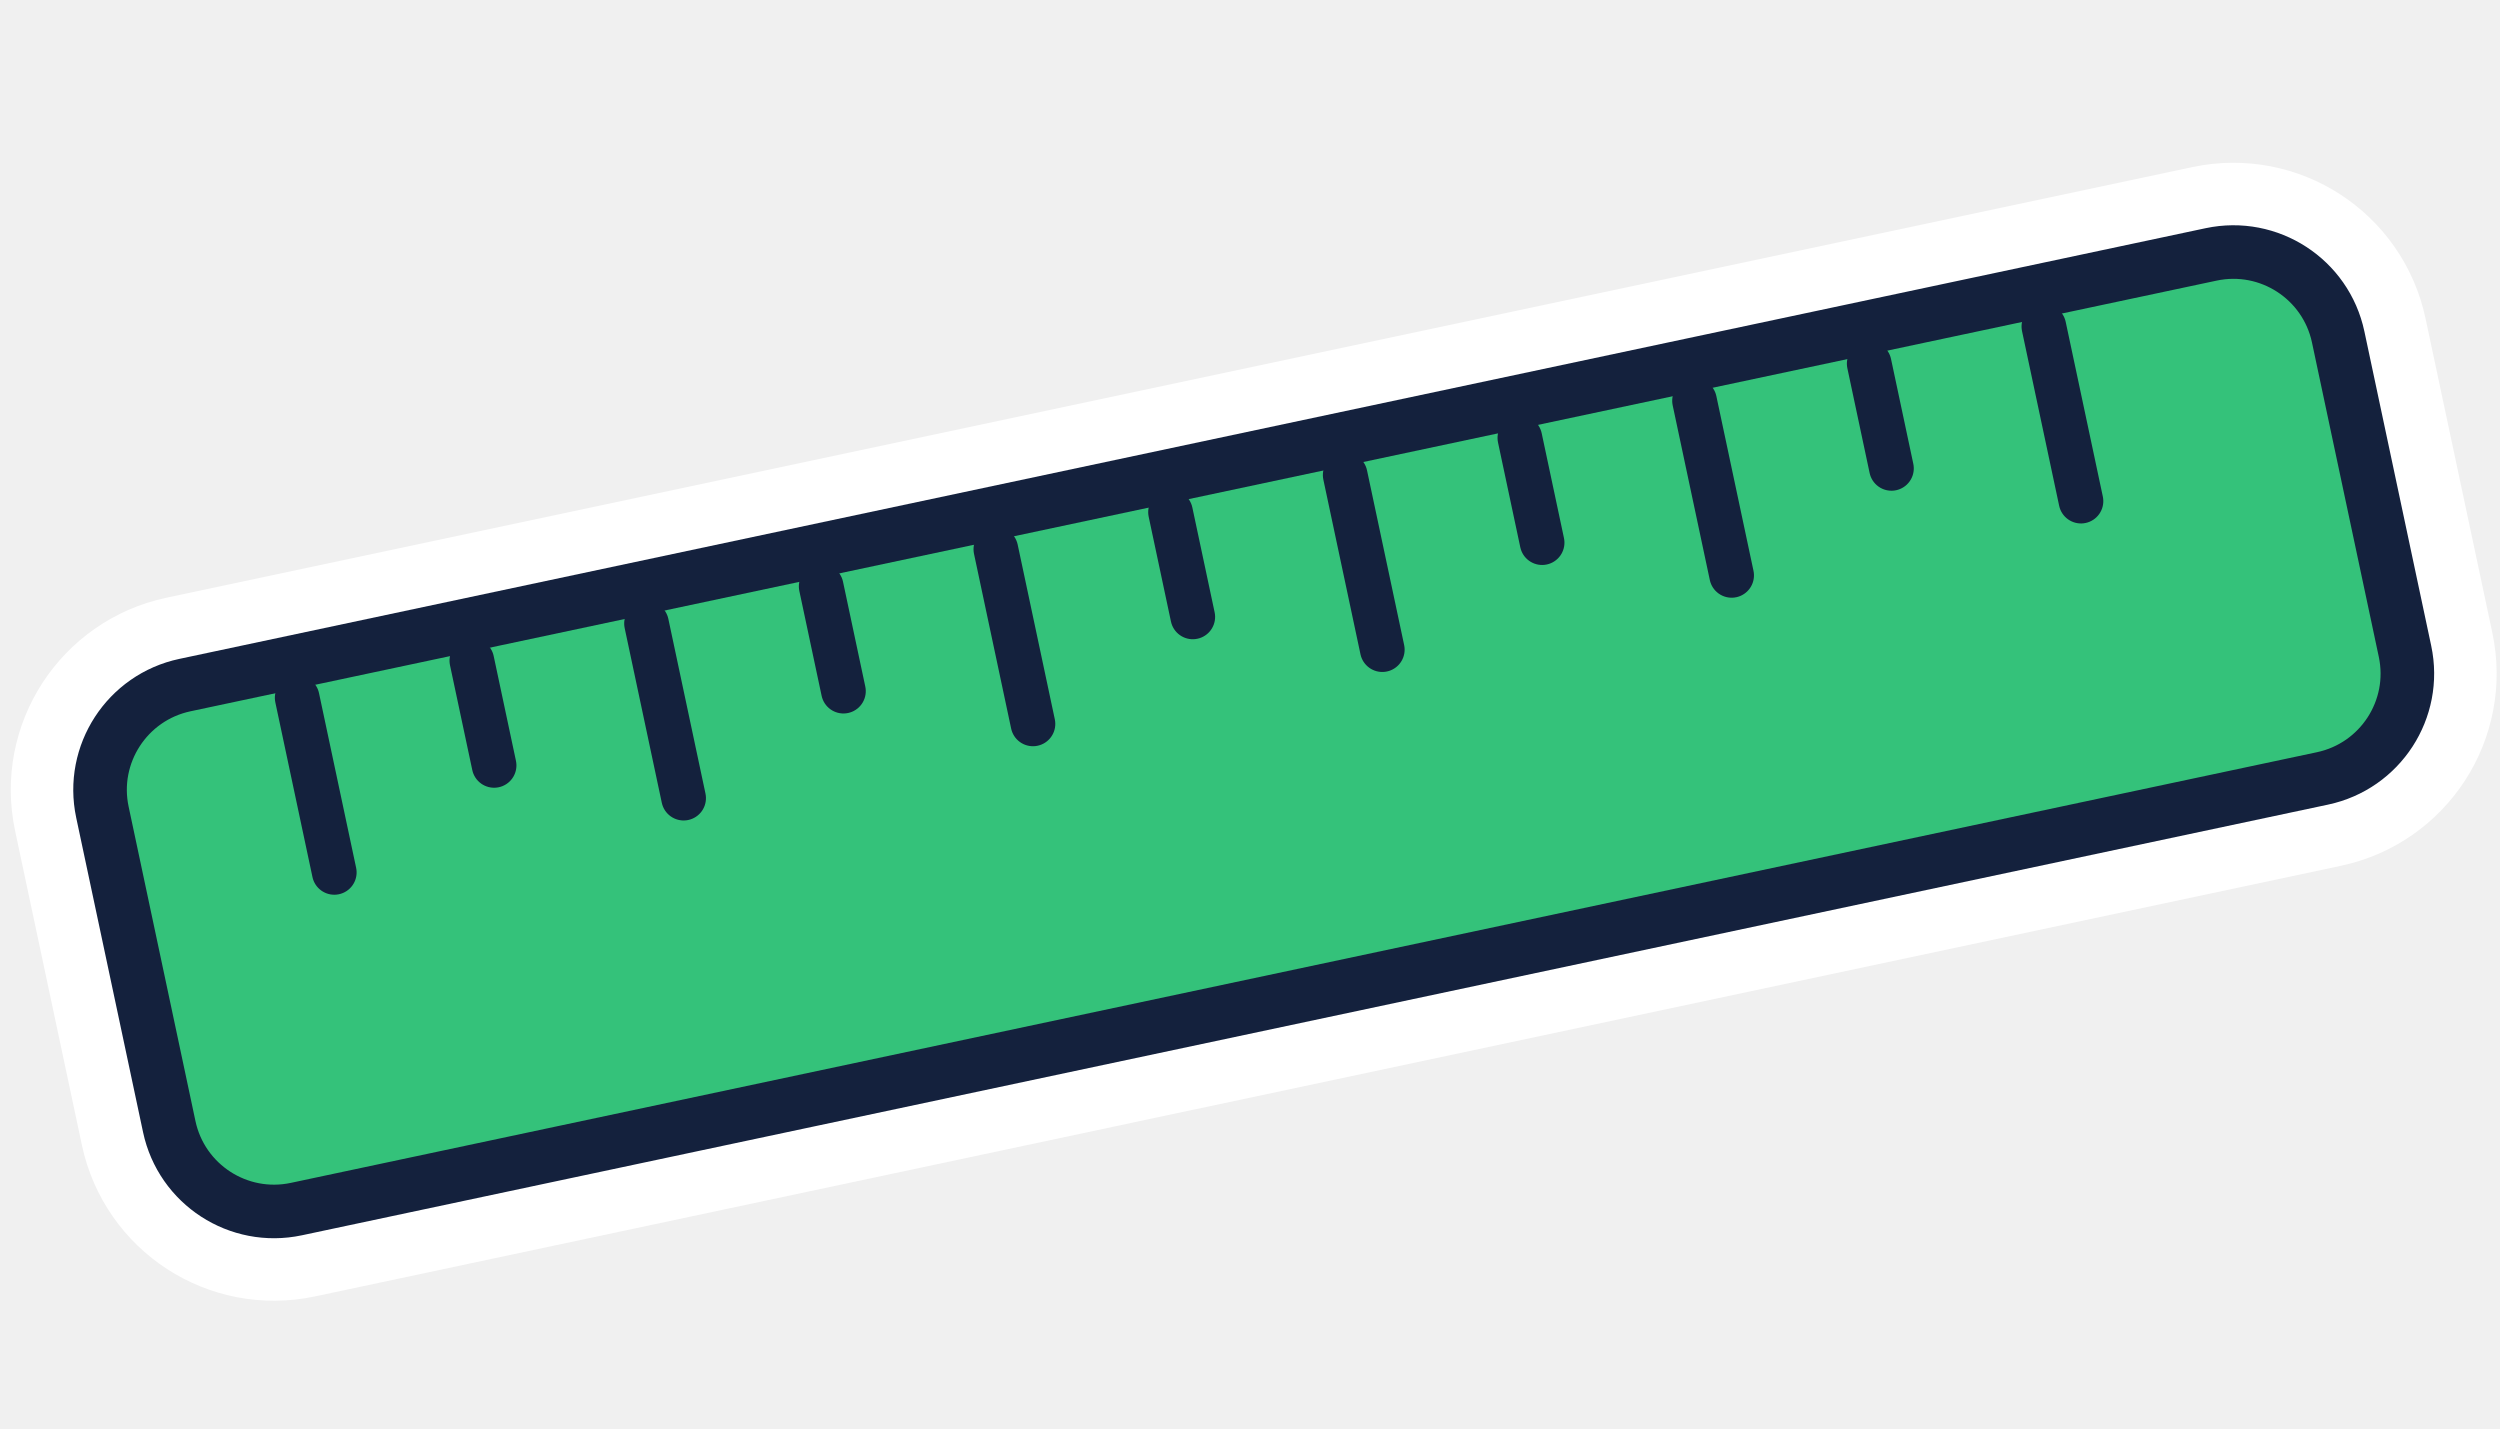
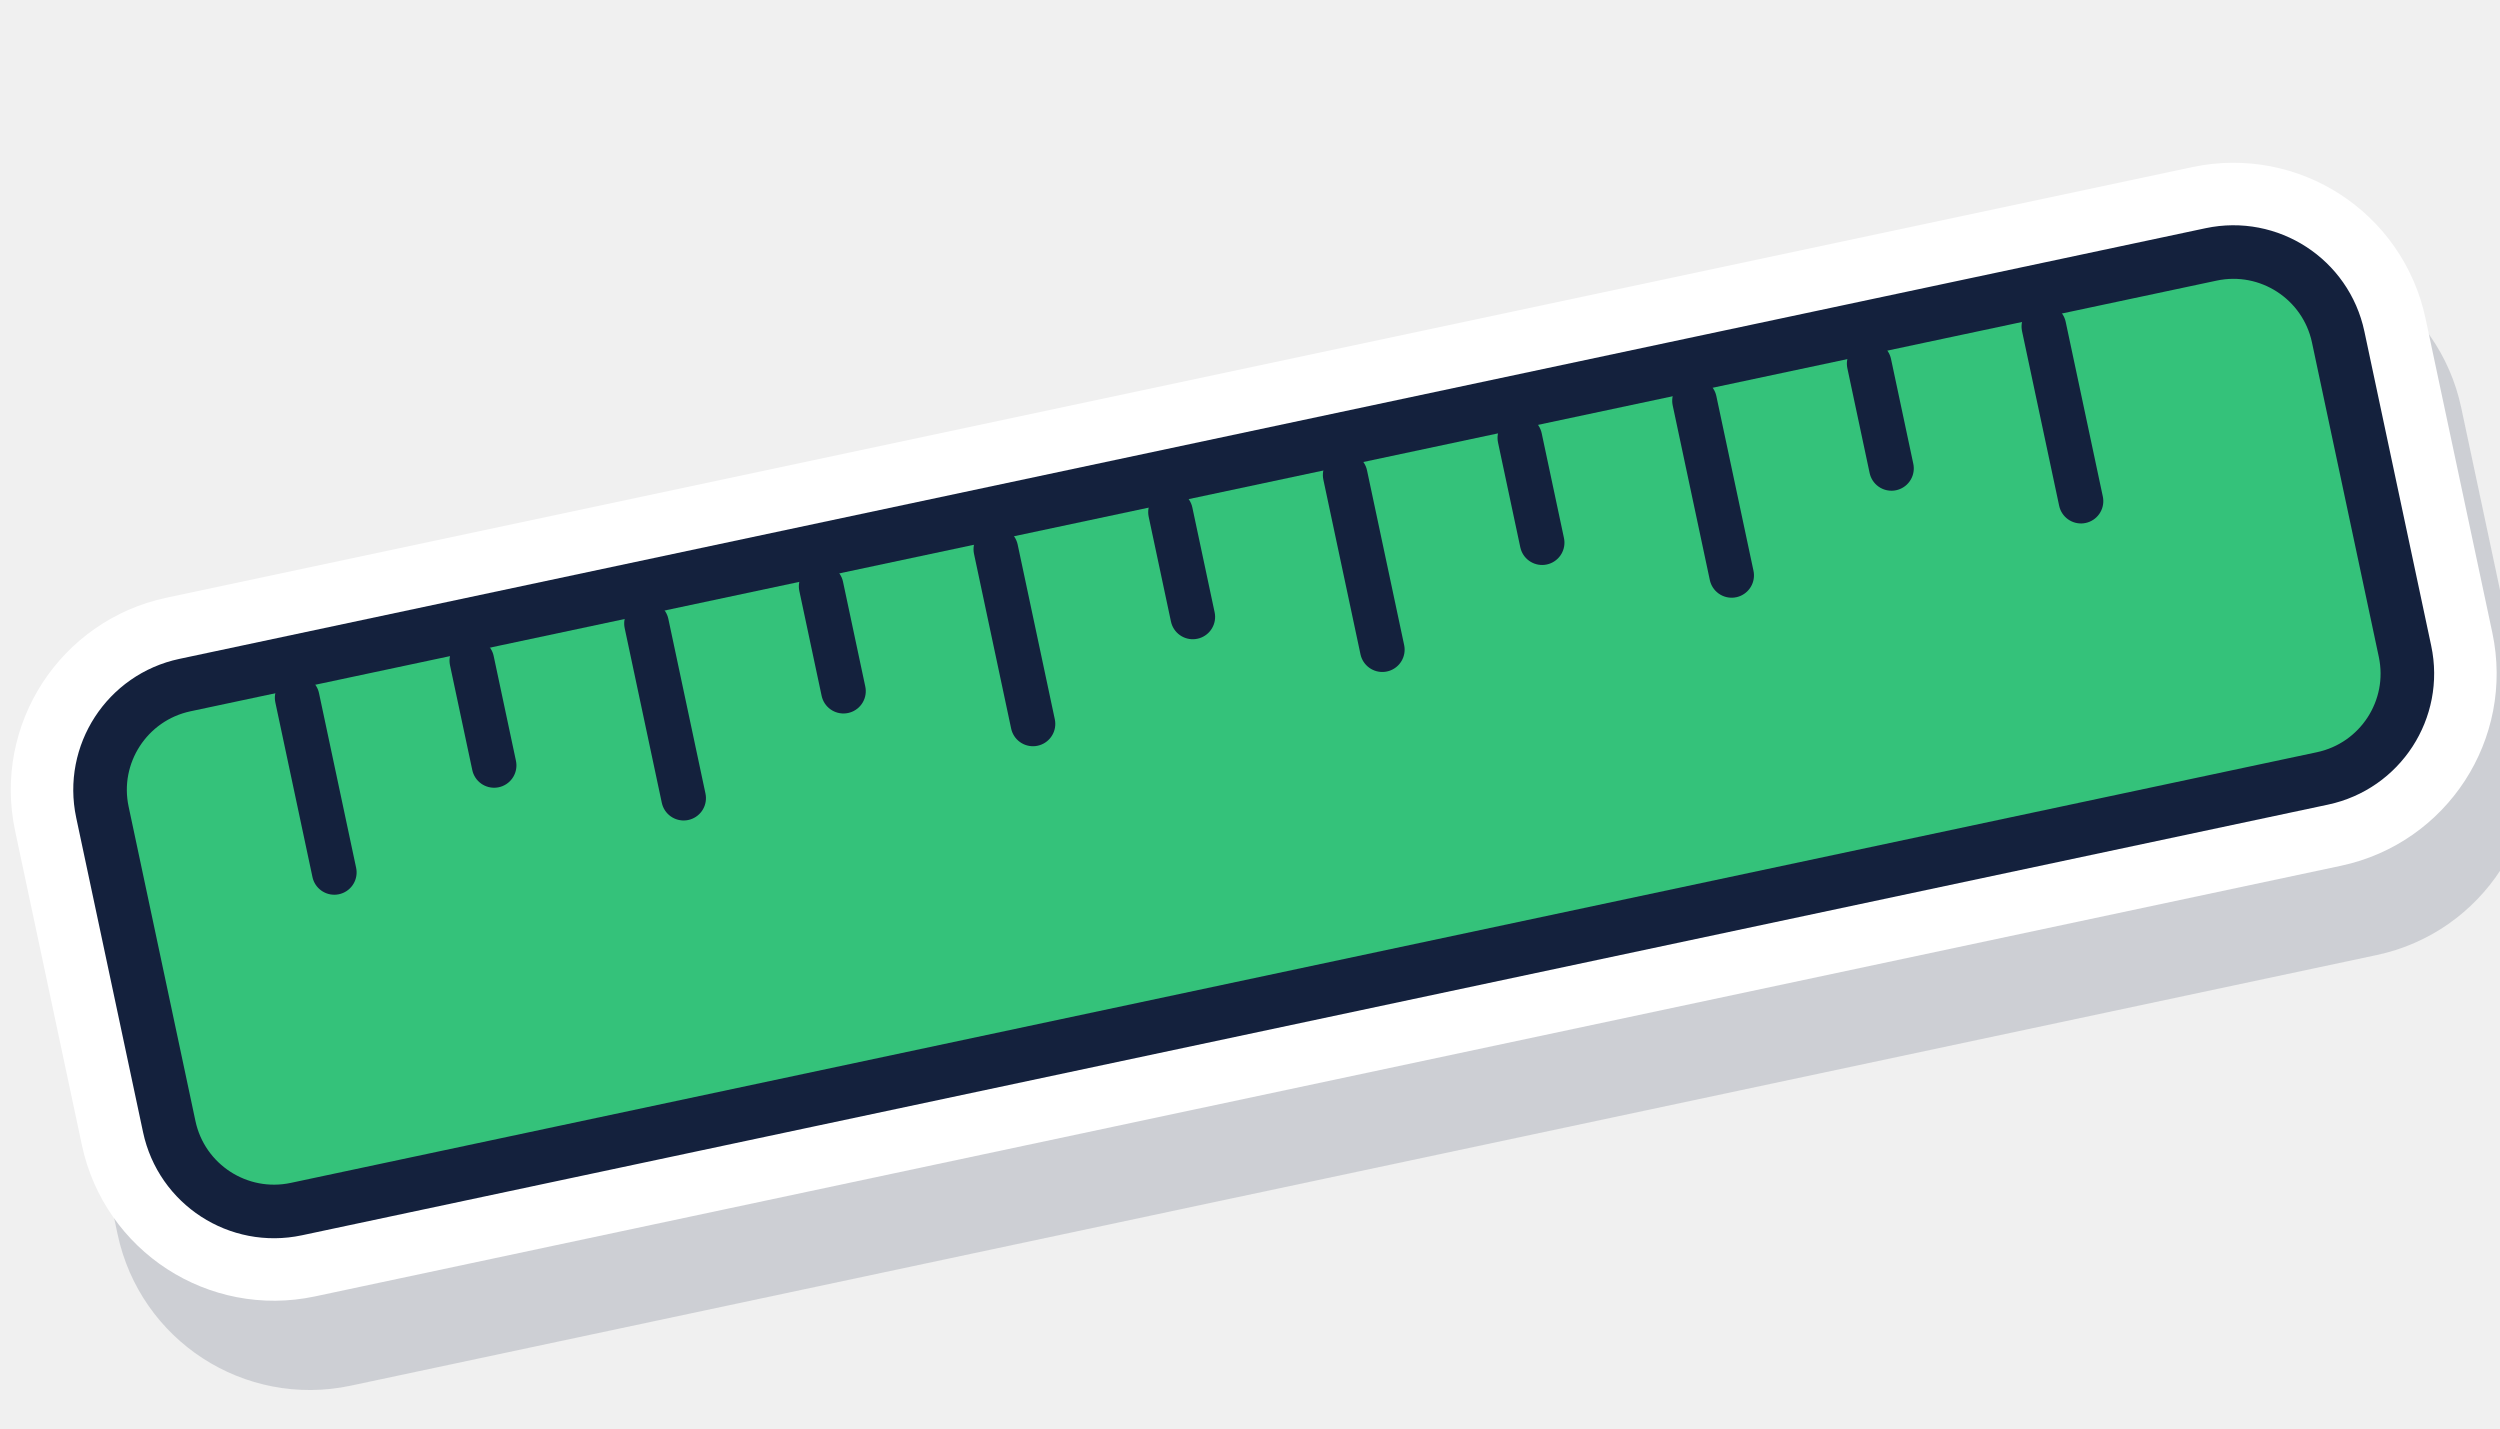
<svg xmlns="http://www.w3.org/2000/svg" viewBox="0 0 140 80">
+   <g transform="translate(2 5)" opacity=".16">
+     <rect transform="rotate(-12 70 40)" x="6" y="26" width="128" height="30" rx="6" fill="#14213d" stroke="#14213d" stroke-width="10" stroke-linejoin="round" />
+   </g>
  <g transform="rotate(-12 70 40)" stroke-linejoin="round" stroke-linecap="round">
    <rect x="6" y="26" width="128" height="30" rx="6" fill="#fff" stroke="#fff" stroke-width="10" />
    <rect x="6" y="26" width="128" height="30" rx="6" fill="#34c27a" stroke="#14213d" stroke-width="3" />
    <path d="M18 28v10M28 28v6M38 28v10M48 28v6M58 28v10M68 28v6M78 28v10M88 28v6M98 28v10M108 28v6M118 28v10" stroke="#14213d" stroke-width="2.5" />
  </g>
</svg>
